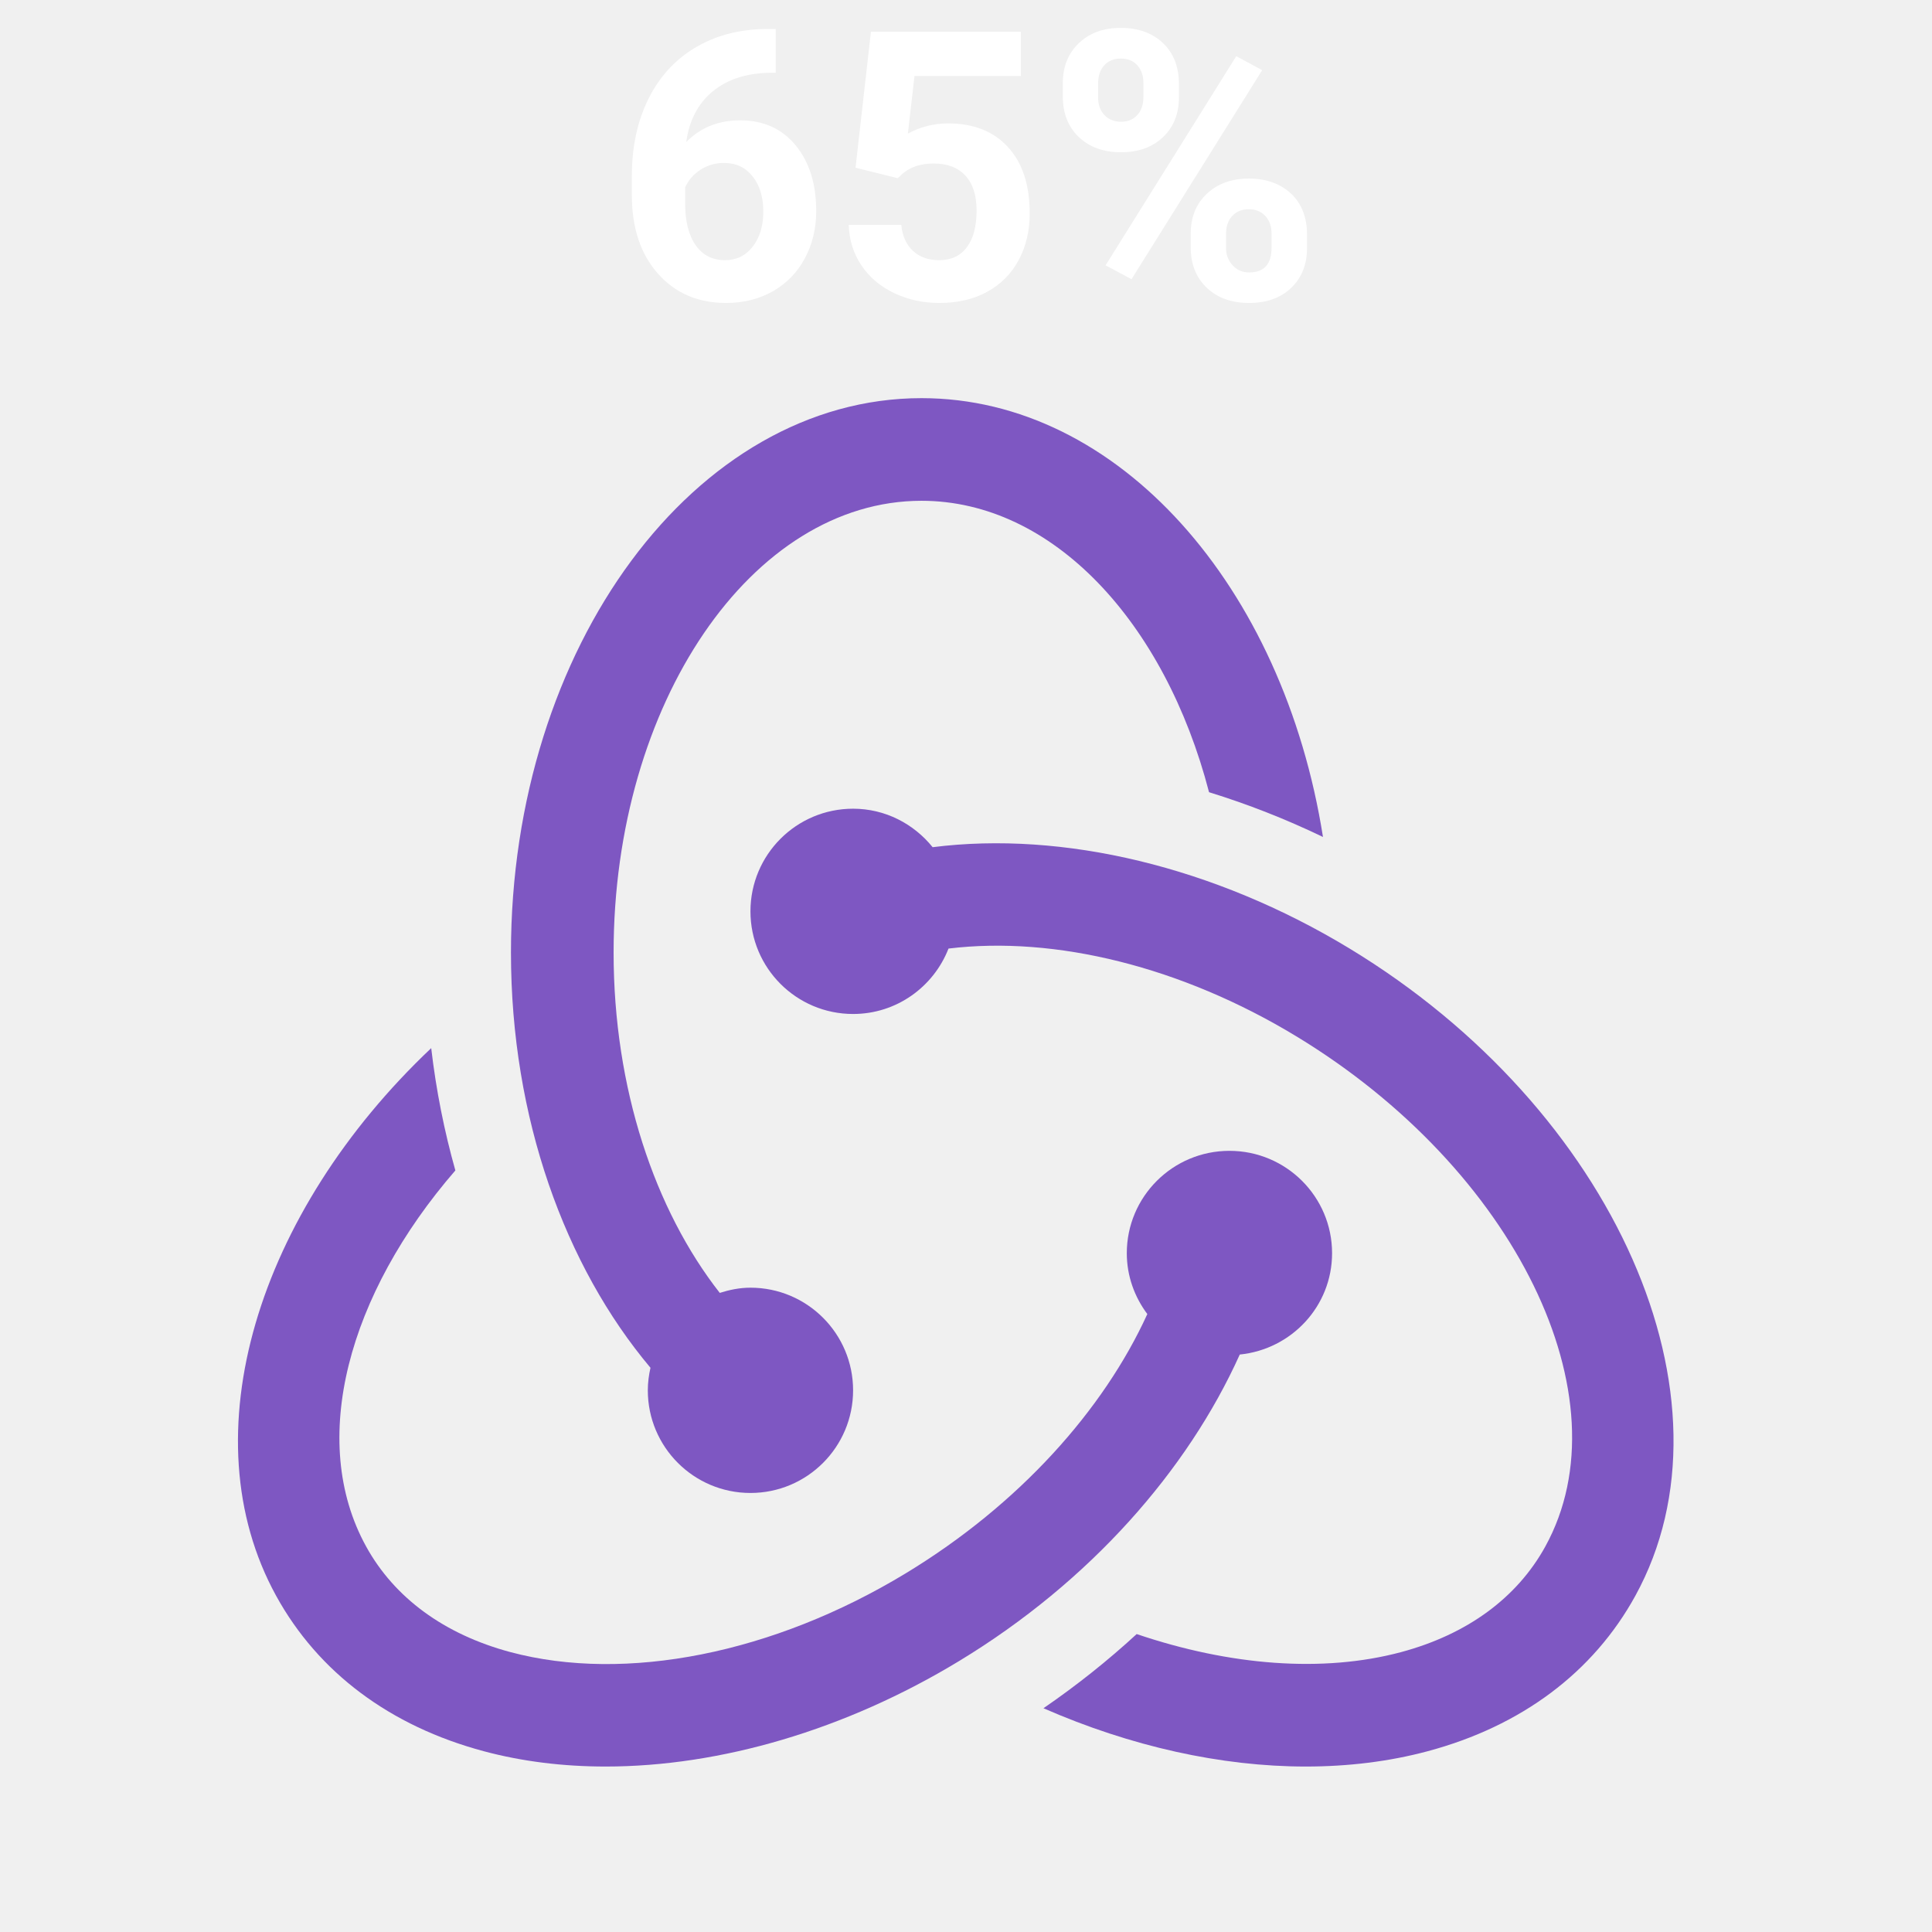
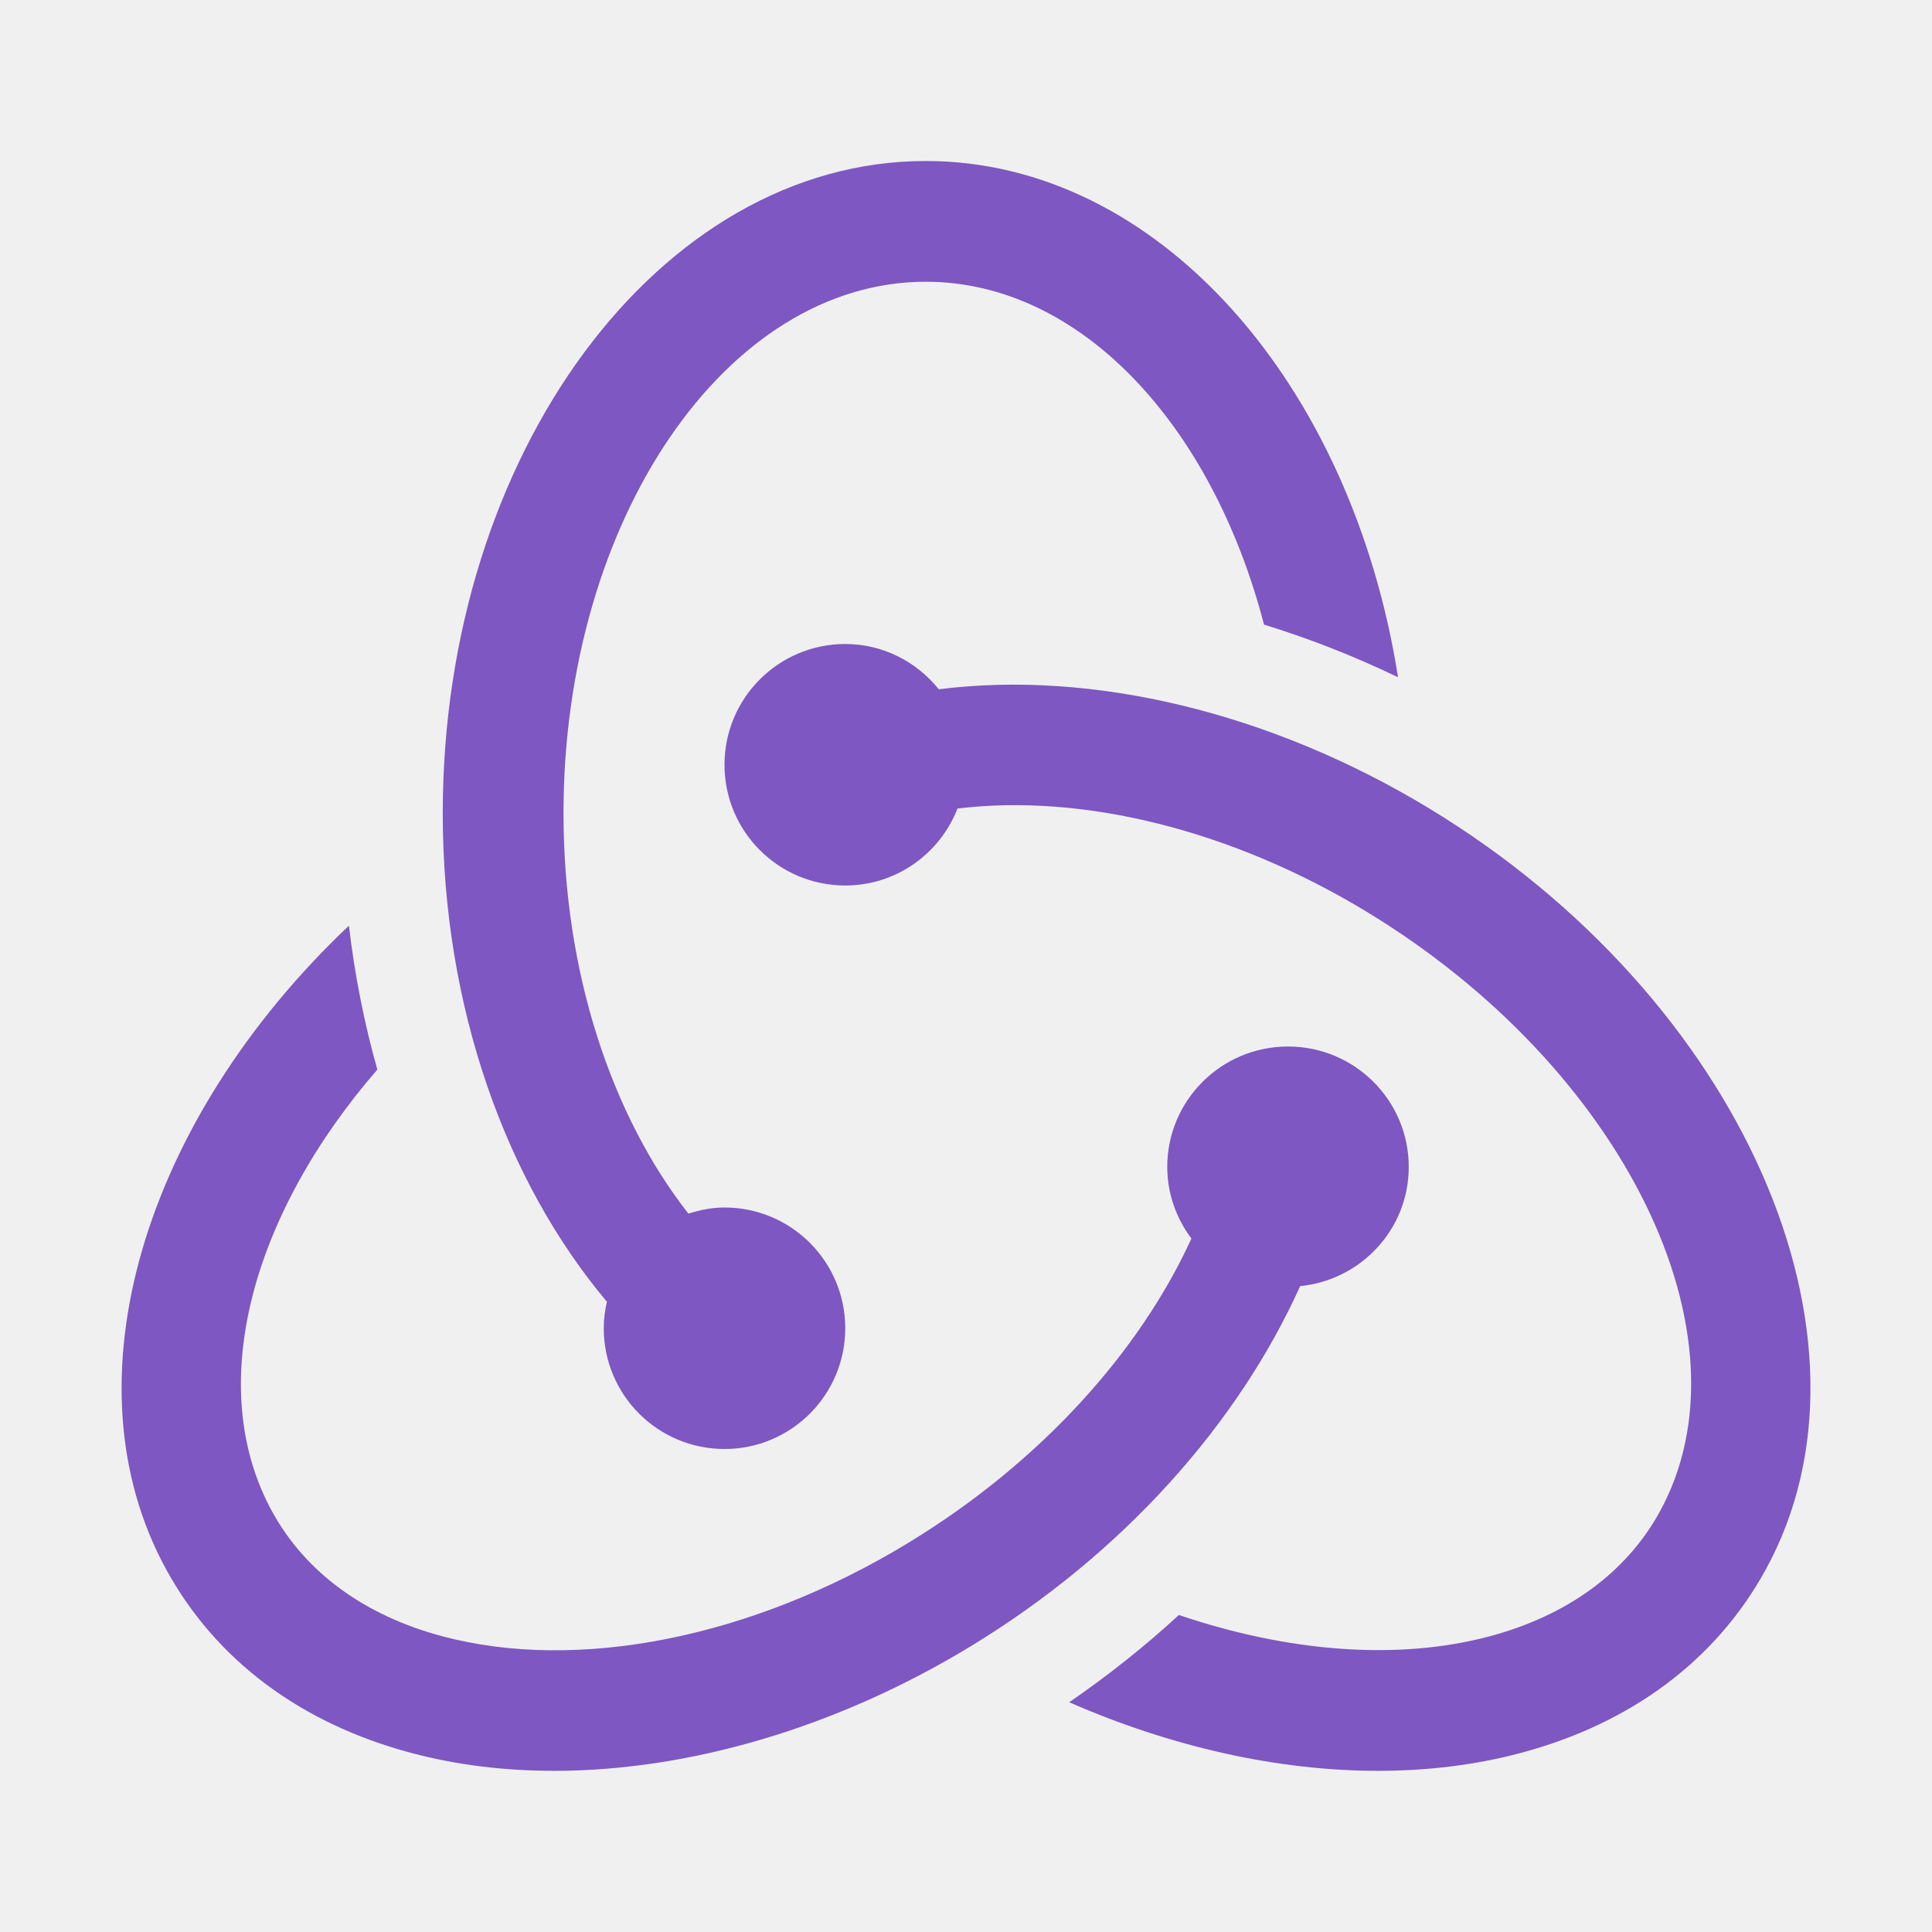
- <svg xmlns="http://www.w3.org/2000/svg" viewBox="0,0,255.995,255.995" width="48px" height="48px">
-   <g transform="translate(19.19965,19.19965) scale(0.85,0.85)">
-     <g fill="#7e57c2" fill-rule="nonzero" stroke="none" stroke-width="1" stroke-linecap="butt" stroke-linejoin="miter" stroke-miterlimit="10" stroke-dasharray="" stroke-dashoffset="0" font-family="none" font-weight="none" font-size="none" text-anchor="none" style="mix-blend-mode: normal">
-       <g transform="translate(-1.6033,18.144) scale(5.33333,5.33333)">
-         <path d="M23,4c-6.617,0 -12,7.27 -12,16.205c0,4.834 1.582,9.169 4.078,12.136c-0.048,0.213 -0.078,0.432 -0.078,0.659c0,1.657 1.343,3 3,3c1.657,0 3,-1.343 3,-3c0,-1.657 -1.343,-3 -3,-3c-0.315,0 -0.612,0.062 -0.897,0.152c-1.897,-2.421 -3.103,-5.977 -3.103,-9.947c0,-7.281 4.037,-13.205 9,-13.205c3.837,0 7.111,3.547 8.404,8.518c1.122,0.346 2.237,0.782 3.33,1.308c-1.155,-7.318 -5.975,-12.826 -11.734,-12.826z" />
-         <path d="M35.507,20.084c-3.947,-2.392 -8.374,-3.442 -12.182,-2.959c-0.55,-0.681 -1.382,-1.125 -2.325,-1.125c-1.657,0 -3,1.343 -3,3c0,1.657 1.343,3 3,3c1.272,0 2.353,-0.795 2.789,-1.912c3.118,-0.379 6.812,0.531 10.163,2.563c6.403,3.881 9.67,10.569 7.282,14.911c-0.827,1.504 -2.286,2.572 -4.218,3.09c-2.286,0.611 -5.007,0.394 -7.727,-0.528c-0.839,0.772 -1.749,1.498 -2.725,2.168c2.552,1.117 5.196,1.704 7.669,1.704c1.24,0 2.438,-0.147 3.559,-0.447c2.741,-0.733 4.841,-2.304 6.071,-4.542c3.153,-5.731 -0.596,-14.22 -8.356,-18.923z" />
-         <path d="M35,28.992c0,-1.652 -1.343,-2.992 -3,-2.992c-1.657,0 -3,1.34 -3,2.992c0,0.669 0.228,1.281 0.6,1.779c-1.279,2.802 -3.744,5.567 -7.062,7.578c-3.865,2.344 -8.185,3.202 -11.555,2.302c-1.932,-0.518 -3.391,-1.586 -4.218,-3.09c-1.702,-3.094 -0.521,-7.376 2.61,-10.988c-0.323,-1.144 -0.562,-2.34 -0.706,-3.575c-5.07,4.797 -7.109,11.323 -4.532,16.009c1.23,2.238 3.33,3.809 6.071,4.542c1.121,0.3 2.318,0.447 3.559,0.447c3.346,0 7.007,-1.068 10.326,-3.08c3.836,-2.325 6.683,-5.577 8.209,-8.962c1.513,-0.153 2.698,-1.413 2.698,-2.962z" />
-       </g>
-     </g>
-     <g fill="#ffffff" fill-rule="nonzero" stroke="none" stroke-width="1" stroke-linecap="butt" stroke-linejoin="miter" stroke-miterlimit="10" stroke-dasharray="" stroke-dashoffset="0" font-family="none" font-weight="none" font-size="none" text-anchor="none" style="mix-blend-mode: normal">
-       <g>
-         <path d="M96.968,-18.07h1.37v6.82h-0.8c-3.74,0.053 -6.753,1.027 -9.04,2.92c-2.28,1.887 -3.65,4.513 -4.11,7.88v0c2.22,-2.253 5.02,-3.38 8.4,-3.38v0c3.627,0 6.51,1.297 8.65,3.89c2.14,2.6 3.21,6.02 3.21,10.26v0c0,2.707 -0.59,5.16 -1.77,7.36c-1.173,2.193 -2.833,3.903 -4.98,5.13c-2.147,1.22 -4.577,1.83 -7.29,1.83v0c-4.393,0 -7.94,-1.527 -10.64,-4.58c-2.707,-3.06 -4.06,-7.14 -4.06,-12.24v0v-2.97c0,-4.527 0.857,-8.523 2.57,-11.99c1.707,-3.467 4.16,-6.15 7.36,-8.05c3.2,-1.9 6.91,-2.86 11.13,-2.88zM90.268,2.81v0c-1.34,0 -2.553,0.35 -3.64,1.05c-1.087,0.693 -1.89,1.613 -2.41,2.76v0v2.52c0,2.773 0.543,4.937 1.63,6.49c1.093,1.56 2.623,2.34 4.59,2.34v0c1.773,0 3.21,-0.703 4.31,-2.11c1.1,-1.407 1.65,-3.227 1.65,-5.46v0c0,-2.273 -0.557,-4.107 -1.67,-5.5c-1.107,-1.393 -2.593,-2.09 -4.46,-2.09zM117.368,5.19l-6.59,-1.63l2.4,-21.2h23.38v6.9h-16.59l-1.03,8.97c1.967,-1.053 4.057,-1.58 6.27,-1.58v0c3.973,0 7.087,1.233 9.34,3.7c2.253,2.46 3.38,5.907 3.38,10.34v0c0,2.693 -0.567,5.103 -1.7,7.23c-1.14,2.133 -2.77,3.787 -4.89,4.96c-2.12,1.173 -4.62,1.76 -7.5,1.76v0c-2.52,0 -4.86,-0.51 -7.02,-1.53c-2.16,-1.027 -3.863,-2.463 -5.11,-4.31c-1.253,-1.853 -1.917,-3.963 -1.99,-6.33v0h8.19c0.173,1.733 0.78,3.083 1.82,4.05c1.04,0.967 2.4,1.45 4.08,1.45v0c1.873,0 3.317,-0.673 4.33,-2.02c1.007,-1.347 1.51,-3.253 1.51,-5.72v0c0,-2.367 -0.58,-4.18 -1.74,-5.44c-1.167,-1.26 -2.82,-1.89 -4.96,-1.89v0c-1.967,0 -3.56,0.513 -4.78,1.54v0zM143.088,-7.59v-2.03c0,-2.56 0.83,-4.637 2.49,-6.23c1.66,-1.593 3.837,-2.39 6.53,-2.39v0c2.733,0 4.93,0.787 6.59,2.36c1.66,1.573 2.49,3.707 2.49,6.4v0v2.06c0,2.58 -0.83,4.653 -2.49,6.22c-1.66,1.567 -3.837,2.35 -6.53,2.35v0c-2.713,0 -4.903,-0.787 -6.57,-2.36c-1.673,-1.58 -2.51,-3.707 -2.51,-6.38zM148.588,-9.51v2.09c0,1.147 0.33,2.07 0.99,2.77c0.66,0.693 1.523,1.04 2.59,1.04c1.067,0 1.917,-0.353 2.55,-1.06c0.627,-0.7 0.94,-1.643 0.94,-2.83v0v-2.12c0,-1.147 -0.313,-2.073 -0.94,-2.78c-0.633,-0.707 -1.503,-1.06 -2.61,-1.06v0c-1.047,0 -1.897,0.35 -2.55,1.05c-0.647,0.693 -0.97,1.66 -0.97,2.9zM163.028,15.96v-2.12c0,-2.58 0.84,-4.657 2.52,-6.23c1.68,-1.573 3.857,-2.36 6.53,-2.36v0c2.713,0 4.903,0.777 6.57,2.33c1.673,1.56 2.51,3.703 2.51,6.43v0v2.06c0,2.56 -0.82,4.63 -2.46,6.21c-1.647,1.573 -3.833,2.36 -6.56,2.36v0c-2.753,0 -4.96,-0.793 -6.62,-2.38c-1.66,-1.587 -2.49,-3.687 -2.49,-6.3zM168.528,13.93v2.14c0,1.053 0.343,1.953 1.03,2.7c0.687,0.74 1.547,1.11 2.58,1.11v0c2.327,0 3.49,-1.287 3.49,-3.86v0v-2.18c0,-1.147 -0.323,-2.067 -0.97,-2.76c-0.653,-0.7 -1.513,-1.05 -2.58,-1.05c-1.073,0 -1.933,0.35 -2.58,1.05c-0.647,0.693 -0.97,1.643 -0.97,2.85zM174.168,-11.65l-20.37,32.59l-4.04,-2.17l20.37,-32.6z" />
-       </g>
-     </g>
-   </g>
+ <svg xmlns="http://www.w3.org/2000/svg" viewBox="0 0 48 48" width="48px" height="48px">
+   <path fill="#7e57c2" d="M23,4c-6.617,0-12,7.27-12,16.205c0,4.834,1.582,9.169,4.078,12.136C15.03,32.554,15,32.773,15,33 c0,1.657,1.343,3,3,3s3-1.343,3-3s-1.343-3-3-3c-0.315,0-0.612,0.062-0.897,0.152C15.206,27.731,14,24.175,14,20.205 C14,12.924,18.037,7,23,7c3.837,0,7.111,3.547,8.404,8.518c1.122,0.346,2.237,0.782,3.33,1.308C33.579,9.508,28.759,4,23,4z" />
+   <path fill="#7e57c2" d="M35.507,20.084c-3.947-2.392-8.374-3.442-12.182-2.959C22.775,16.444,21.943,16,21,16 c-1.657,0-3,1.343-3,3s1.343,3,3,3c1.272,0,2.353-0.795,2.789-1.912c3.118-0.379,6.812,0.531,10.163,2.563 c6.403,3.881,9.67,10.569,7.282,14.911c-0.827,1.504-2.286,2.572-4.218,3.09c-2.286,0.611-5.007,0.394-7.727-0.528 c-0.839,0.772-1.749,1.498-2.725,2.168c2.552,1.117,5.196,1.704,7.669,1.704c1.24,0,2.438-0.147,3.559-0.447 c2.741-0.733,4.841-2.304,6.071-4.542C47.016,33.276,43.267,24.787,35.507,20.084z" />
+   <path fill="#7e57c2" d="M35,28.992C35,27.34,33.657,26,32,26s-3,1.34-3,2.992c0,0.669,0.228,1.281,0.6,1.779 c-1.279,2.802-3.744,5.567-7.062,7.578c-3.865,2.344-8.185,3.202-11.555,2.302c-1.932-0.518-3.391-1.586-4.218-3.09 c-1.702-3.094-0.521-7.376,2.61-10.988c-0.323-1.144-0.562-2.34-0.706-3.575c-5.07,4.797-7.109,11.323-4.532,16.009 c1.23,2.238,3.33,3.809,6.071,4.542c1.121,0.3,2.318,0.447,3.559,0.447c3.346,0,7.007-1.068,10.326-3.08 c3.836-2.325,6.683-5.577,8.209-8.962C33.815,31.801,35,30.541,35,28.992z" />
</svg>
